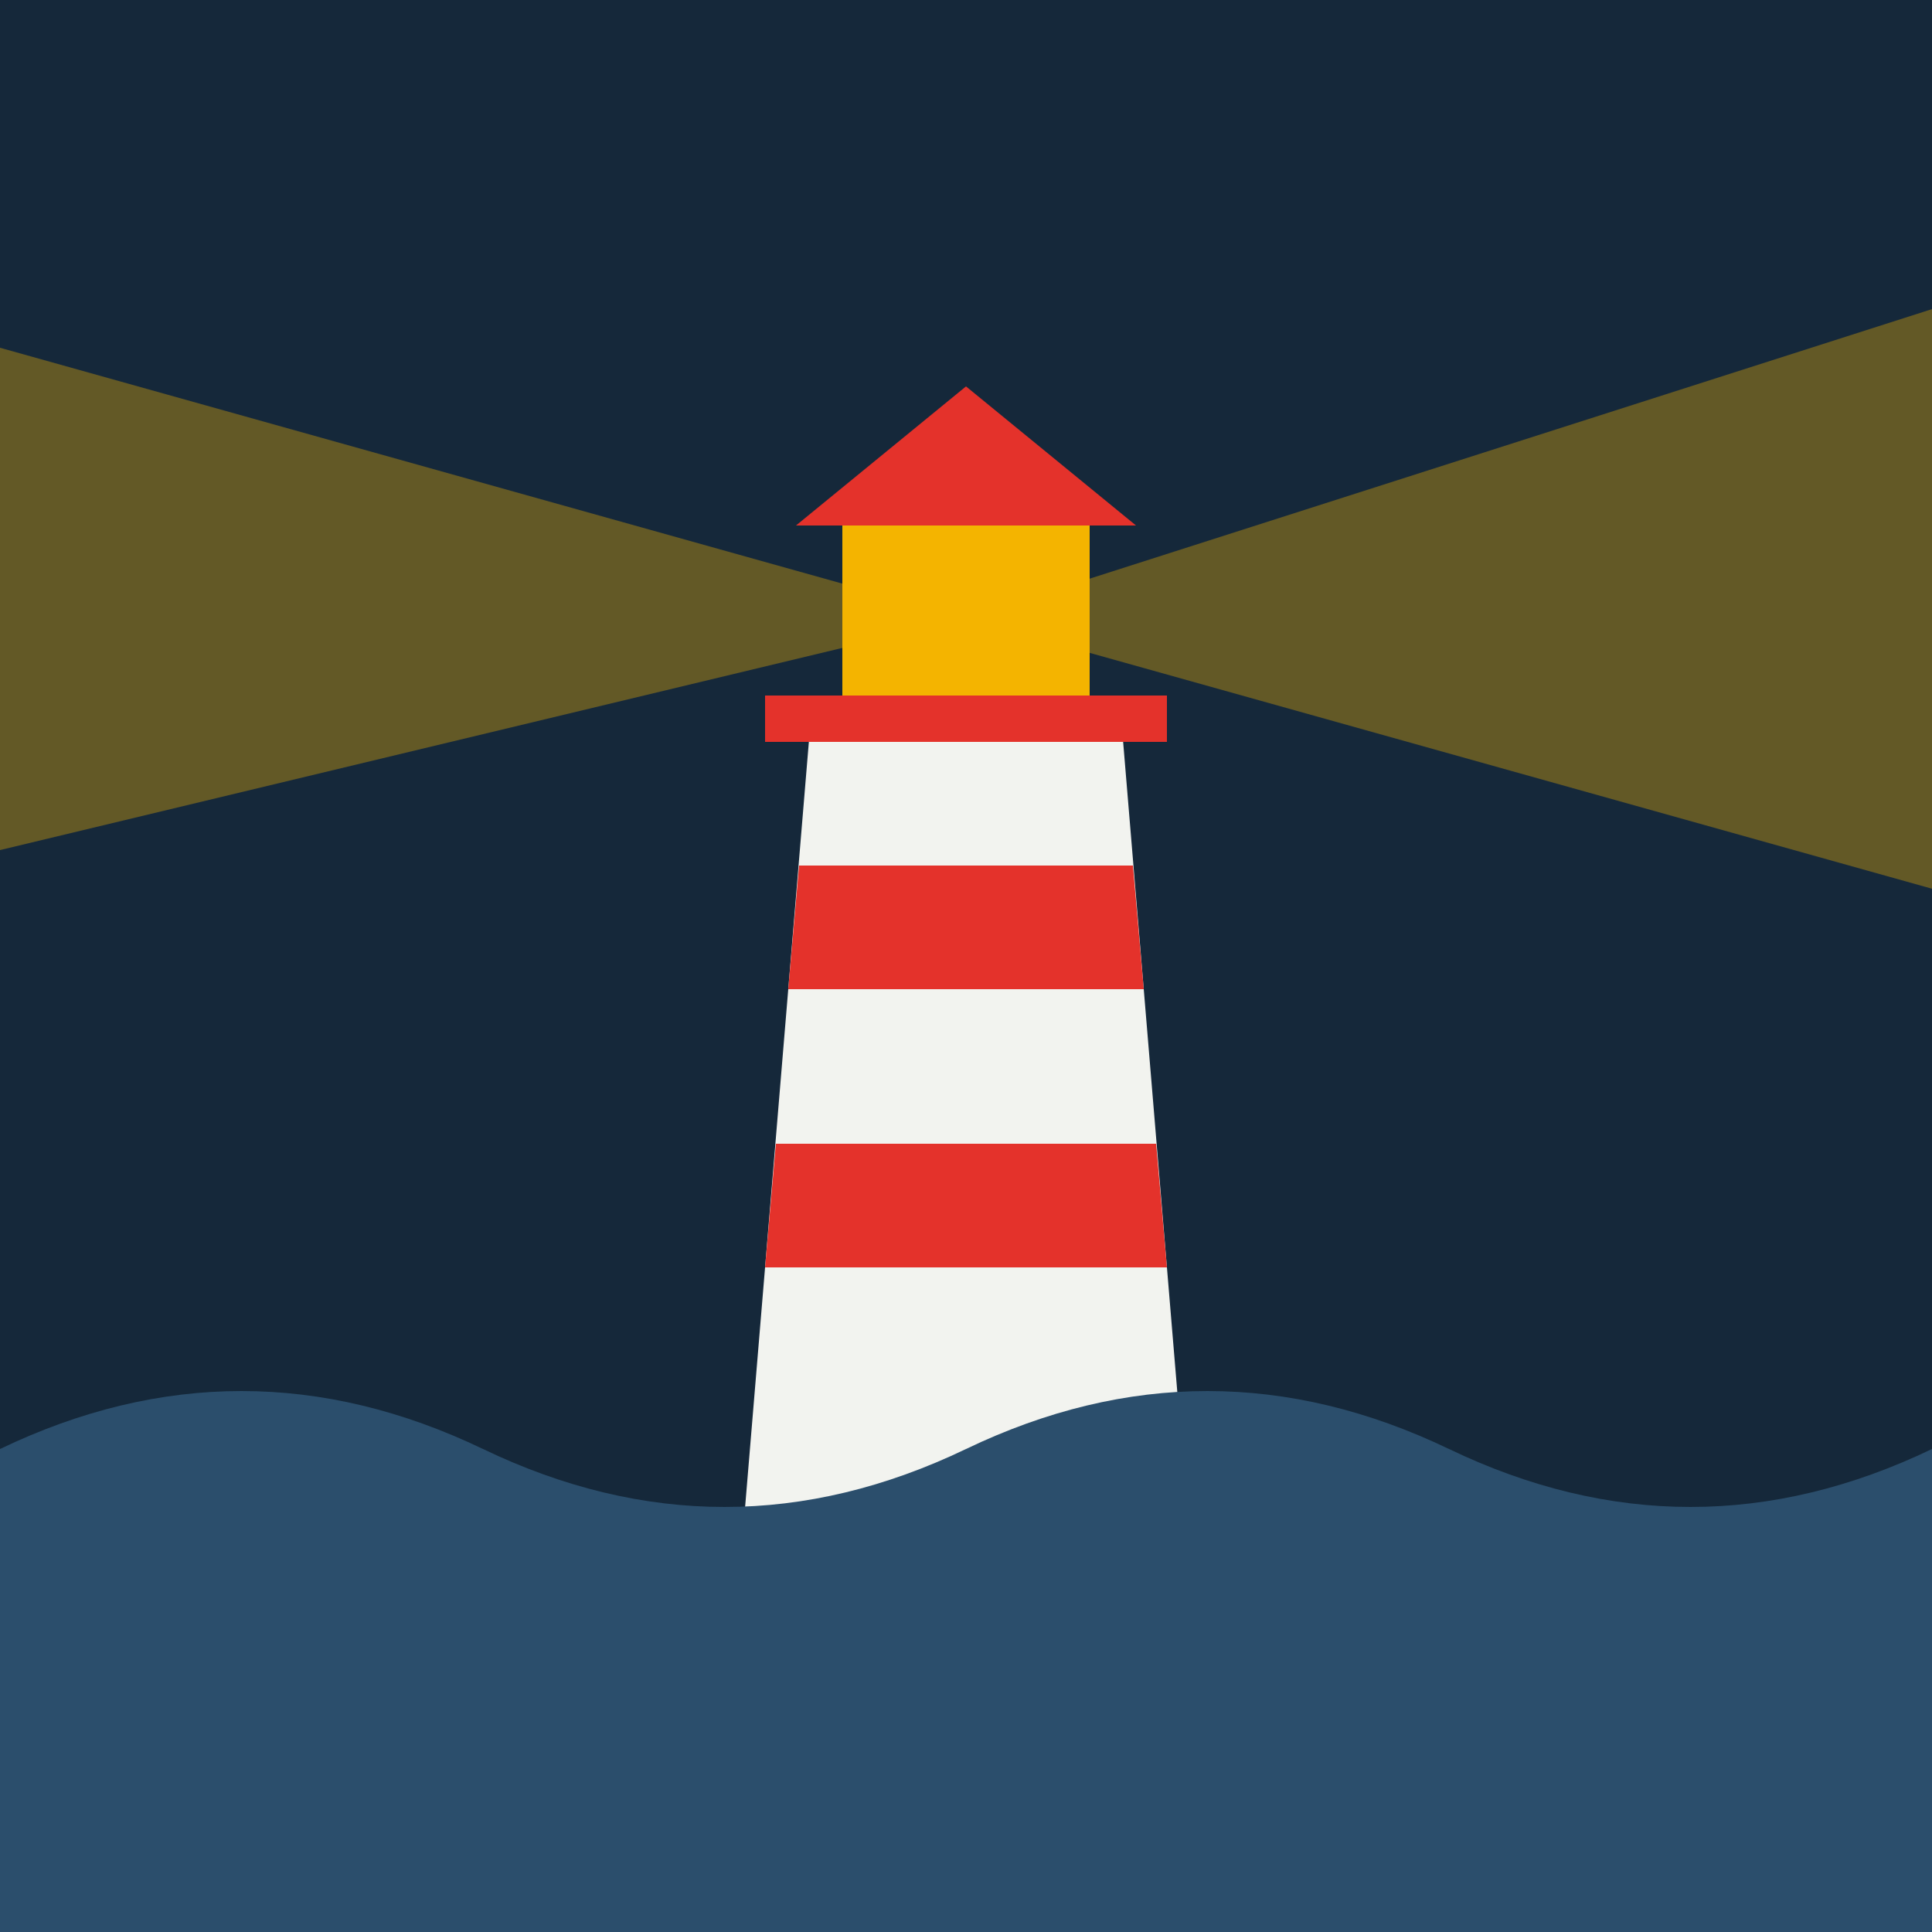
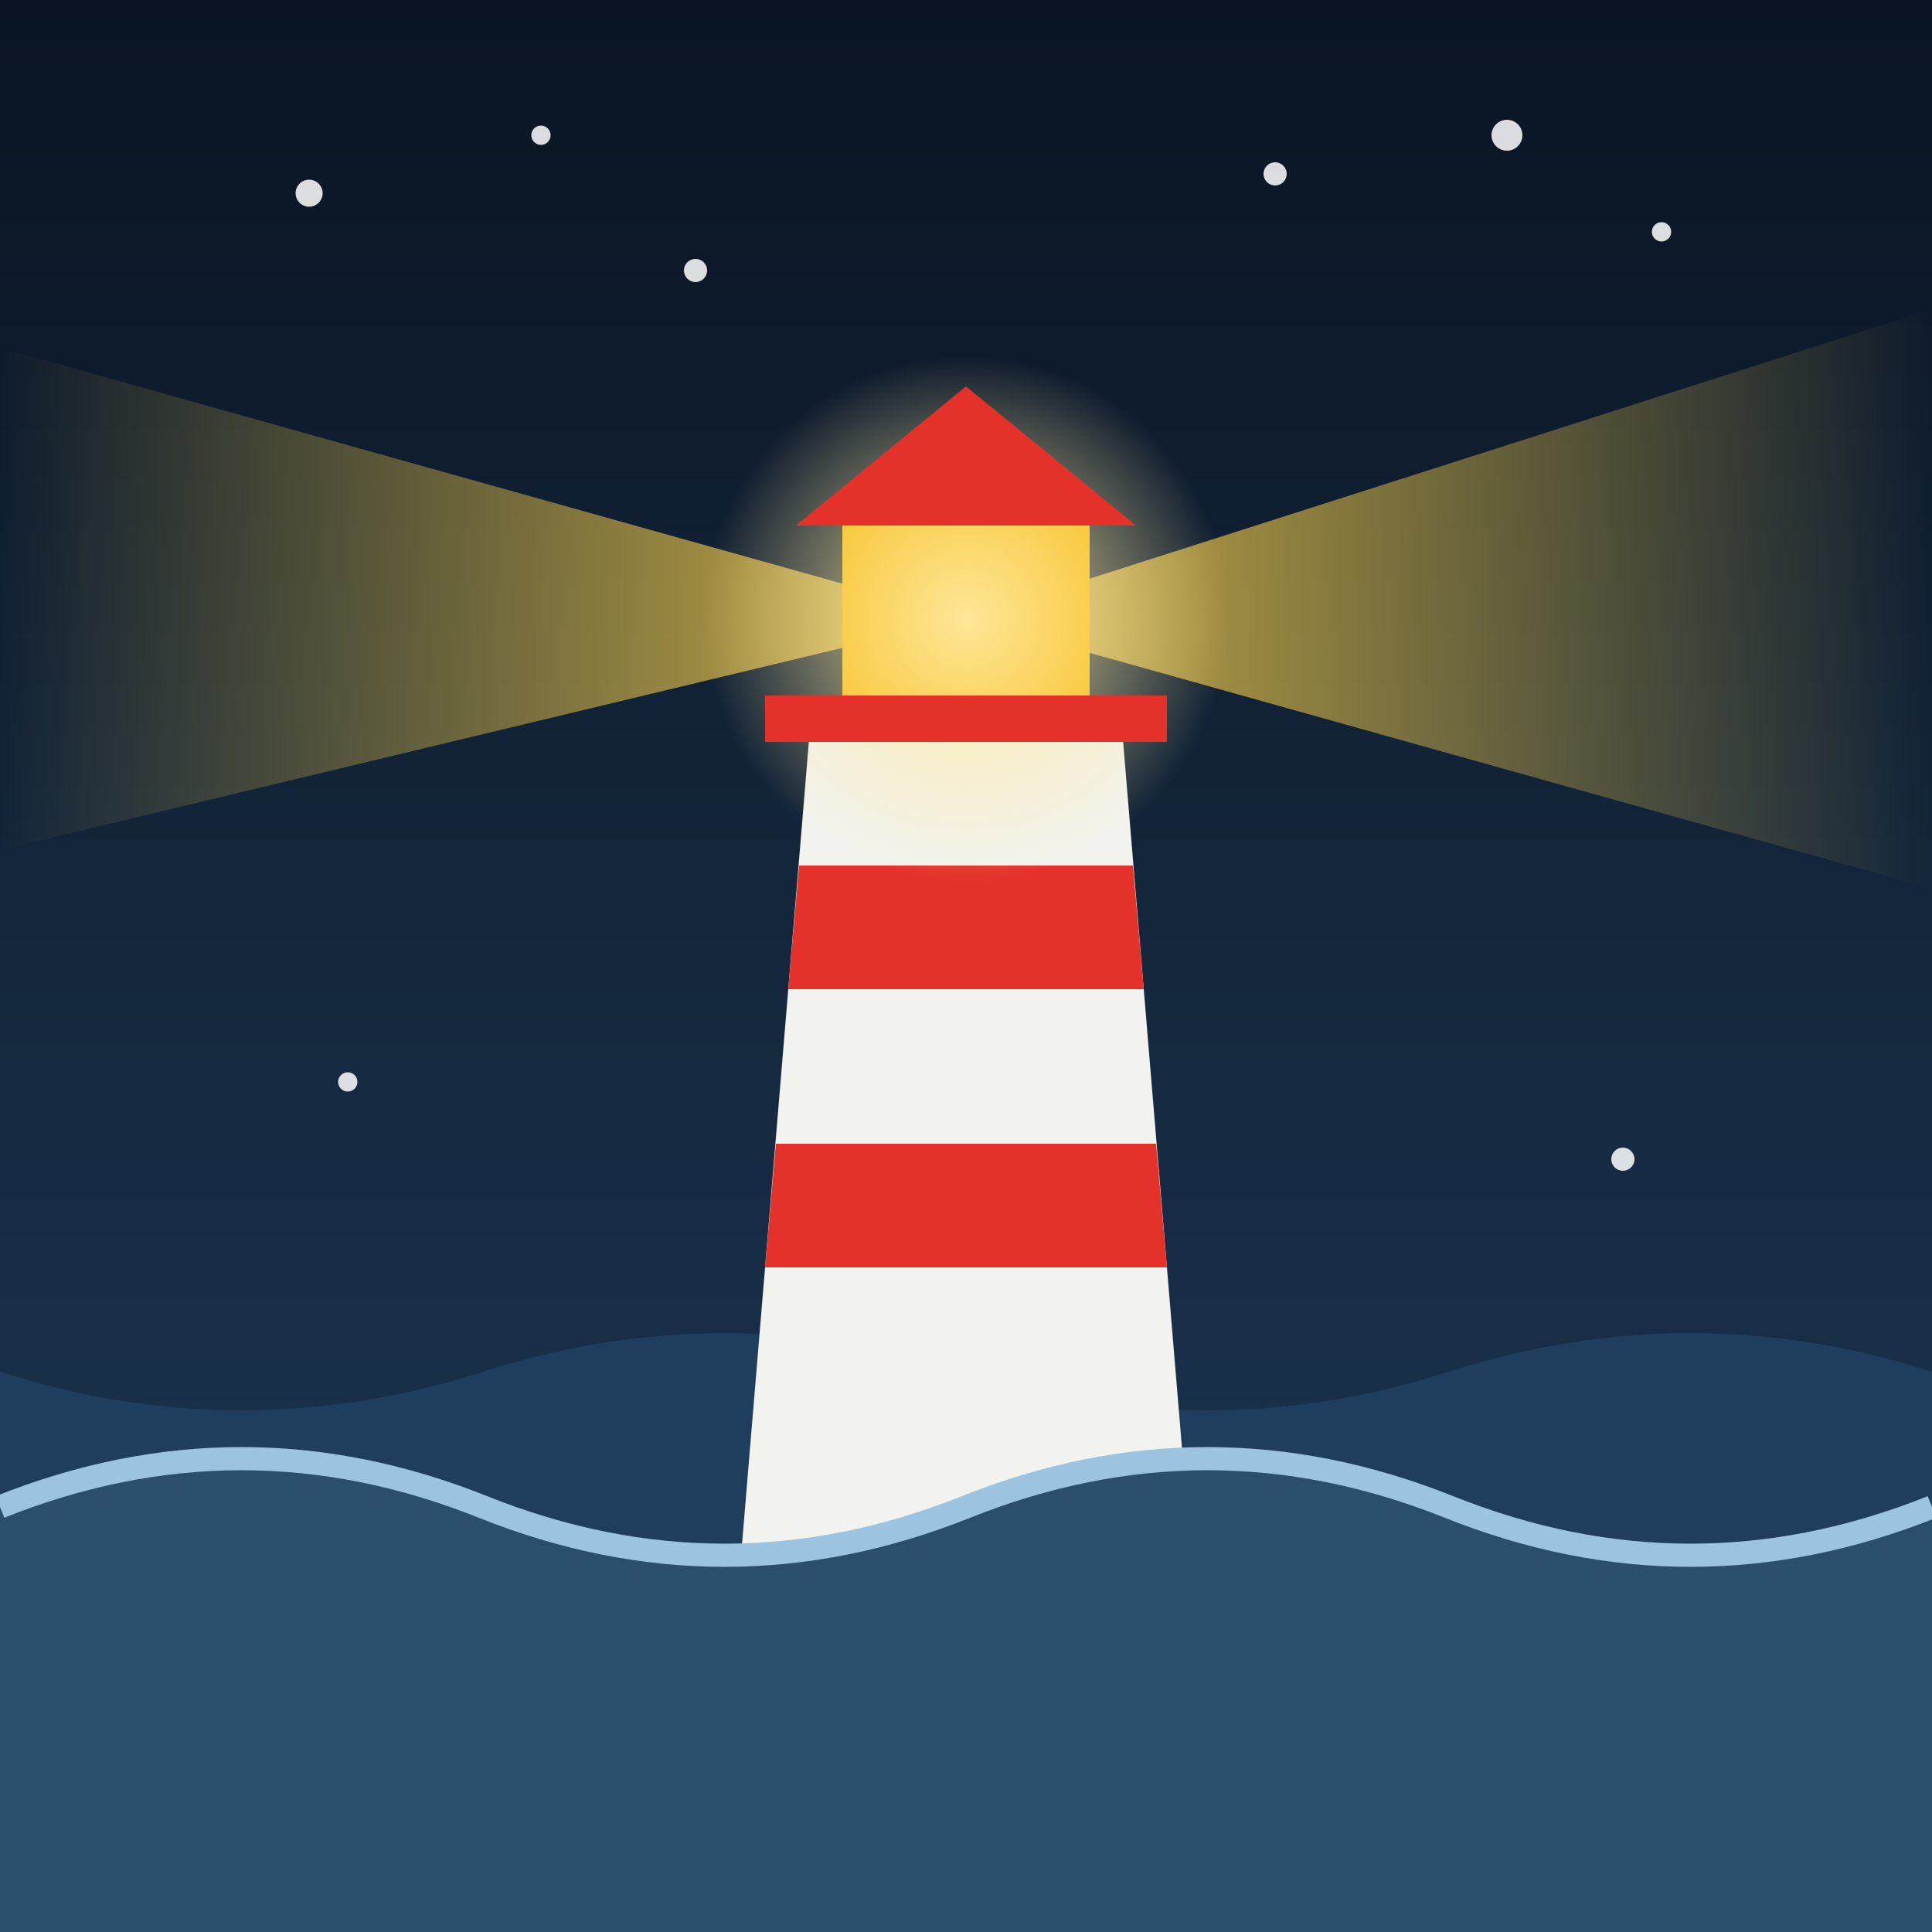
<svg xmlns="http://www.w3.org/2000/svg" viewBox="0 0 100 100">
-   <rect width="100" height="100" fill="#15283A" />
-   <polygon points="50,32 100,16 100,46" fill="#F4B400" opacity="0.35" />
-   <polygon points="50,32 0,18 0,44" fill="#F4B400" opacity="0.35" />
+   <defs>
+     <linearGradient id="c" x1="0" y1="0" x2="0" y2="1">
+       <stop offset="0" stop-color="#0A1422" />
+       <stop offset="1" stop-color="#1E3A58" />
+     </linearGradient>
+     <linearGradient id="fd" gradientUnits="userSpaceOnUse" x1="50" y1="32" x2="100" y2="32">
+       <stop offset="0" stop-color="#FFD54A" stop-opacity=".8" />
+       <stop offset="1" stop-color="#FFD54A" stop-opacity="0" />
+     </linearGradient>
+     <linearGradient id="fg" gradientUnits="userSpaceOnUse" x1="50" y1="32" x2="0" y2="32">
+       <stop offset="0" stop-color="#FFD54A" stop-opacity=".8" />
+       <stop offset="1" stop-color="#FFD54A" stop-opacity="0" />
+     </linearGradient>
+     <radialGradient id="h" cx="50" cy="30" r="17" gradientUnits="userSpaceOnUse">
+       <stop offset="0" stop-color="#FFE9A0" stop-opacity=".95" />
+       <stop offset="1" stop-color="#FFE9A0" stop-opacity="0" />
+     </radialGradient>
+   </defs>
+   <rect width="100" height="100" fill="url(#c)" />
+   <circle cx="16" cy="10" r="0.7" fill="#FFFFFF" opacity=".85" />
+   <circle cx="28" cy="7" r="0.5" fill="#FFFFFF" opacity=".85" />
+   <circle cx="36" cy="14" r="0.6" fill="#FFFFFF" opacity=".85" />
+   <circle cx="66" cy="9" r="0.6" fill="#FFFFFF" opacity=".85" />
+   <circle cx="78" cy="7" r="0.8" fill="#FFFFFF" opacity=".85" />
+   <circle cx="86" cy="12" r="0.5" fill="#FFFFFF" opacity=".85" />
+   <circle cx="18" cy="56" r="0.5" fill="#FFFFFF" opacity=".85" />
+   <circle cx="84" cy="60" r="0.6" fill="#FFFFFF" opacity=".85" />
+   <polygon points="50,32 100,16 100,46" fill="url(#fd)" />
+   <polygon points="50,32 0,18 0,44" fill="url(#fg)" />
+   <path d="M0 71 q12.5 4 25 0 t25 0 t25 0 t25 0 V100 H0 Z" fill="#1F3D5C" />
  <g transform="translate(10 8) scale(0.8)">
    <polygon points="40,36 60,36 65,96 35,96" fill="#F2F3EF" />
    <polygon points="39.2,46 60.8,46 61.5,54 38.5,54" fill="#E4322B" />
    <polygon points="37.7,64 62.3,64 63,72 37,72" fill="#E4322B" />
    <rect x="42" y="24" width="16" height="12" fill="#F4B400" />
+     <circle cx="50" cy="30" r="17" fill="url(#h)" />
    <polygon points="39,24 61,24 50,15" fill="#E4322B" />
    <rect x="37" y="35" width="26" height="3" fill="#E4322B" />
  </g>
-   <path d="M0 75 q12.5 -6 25 0 t25 0 t25 0 t25 0 V100 H0 Z" fill="#2B4E6C" />
+   <path d="M0 78 q12.5 -5 25 0 t25 0 t25 0 t25 0 V100 H0 Z" fill="#2B4E6C" />
+   <path d="M0 78 q12.5 -5 25 0 t25 0 t25 0 t25 0" fill="none" stroke="#9CC3E0" stroke-width="1.2" />
</svg>
